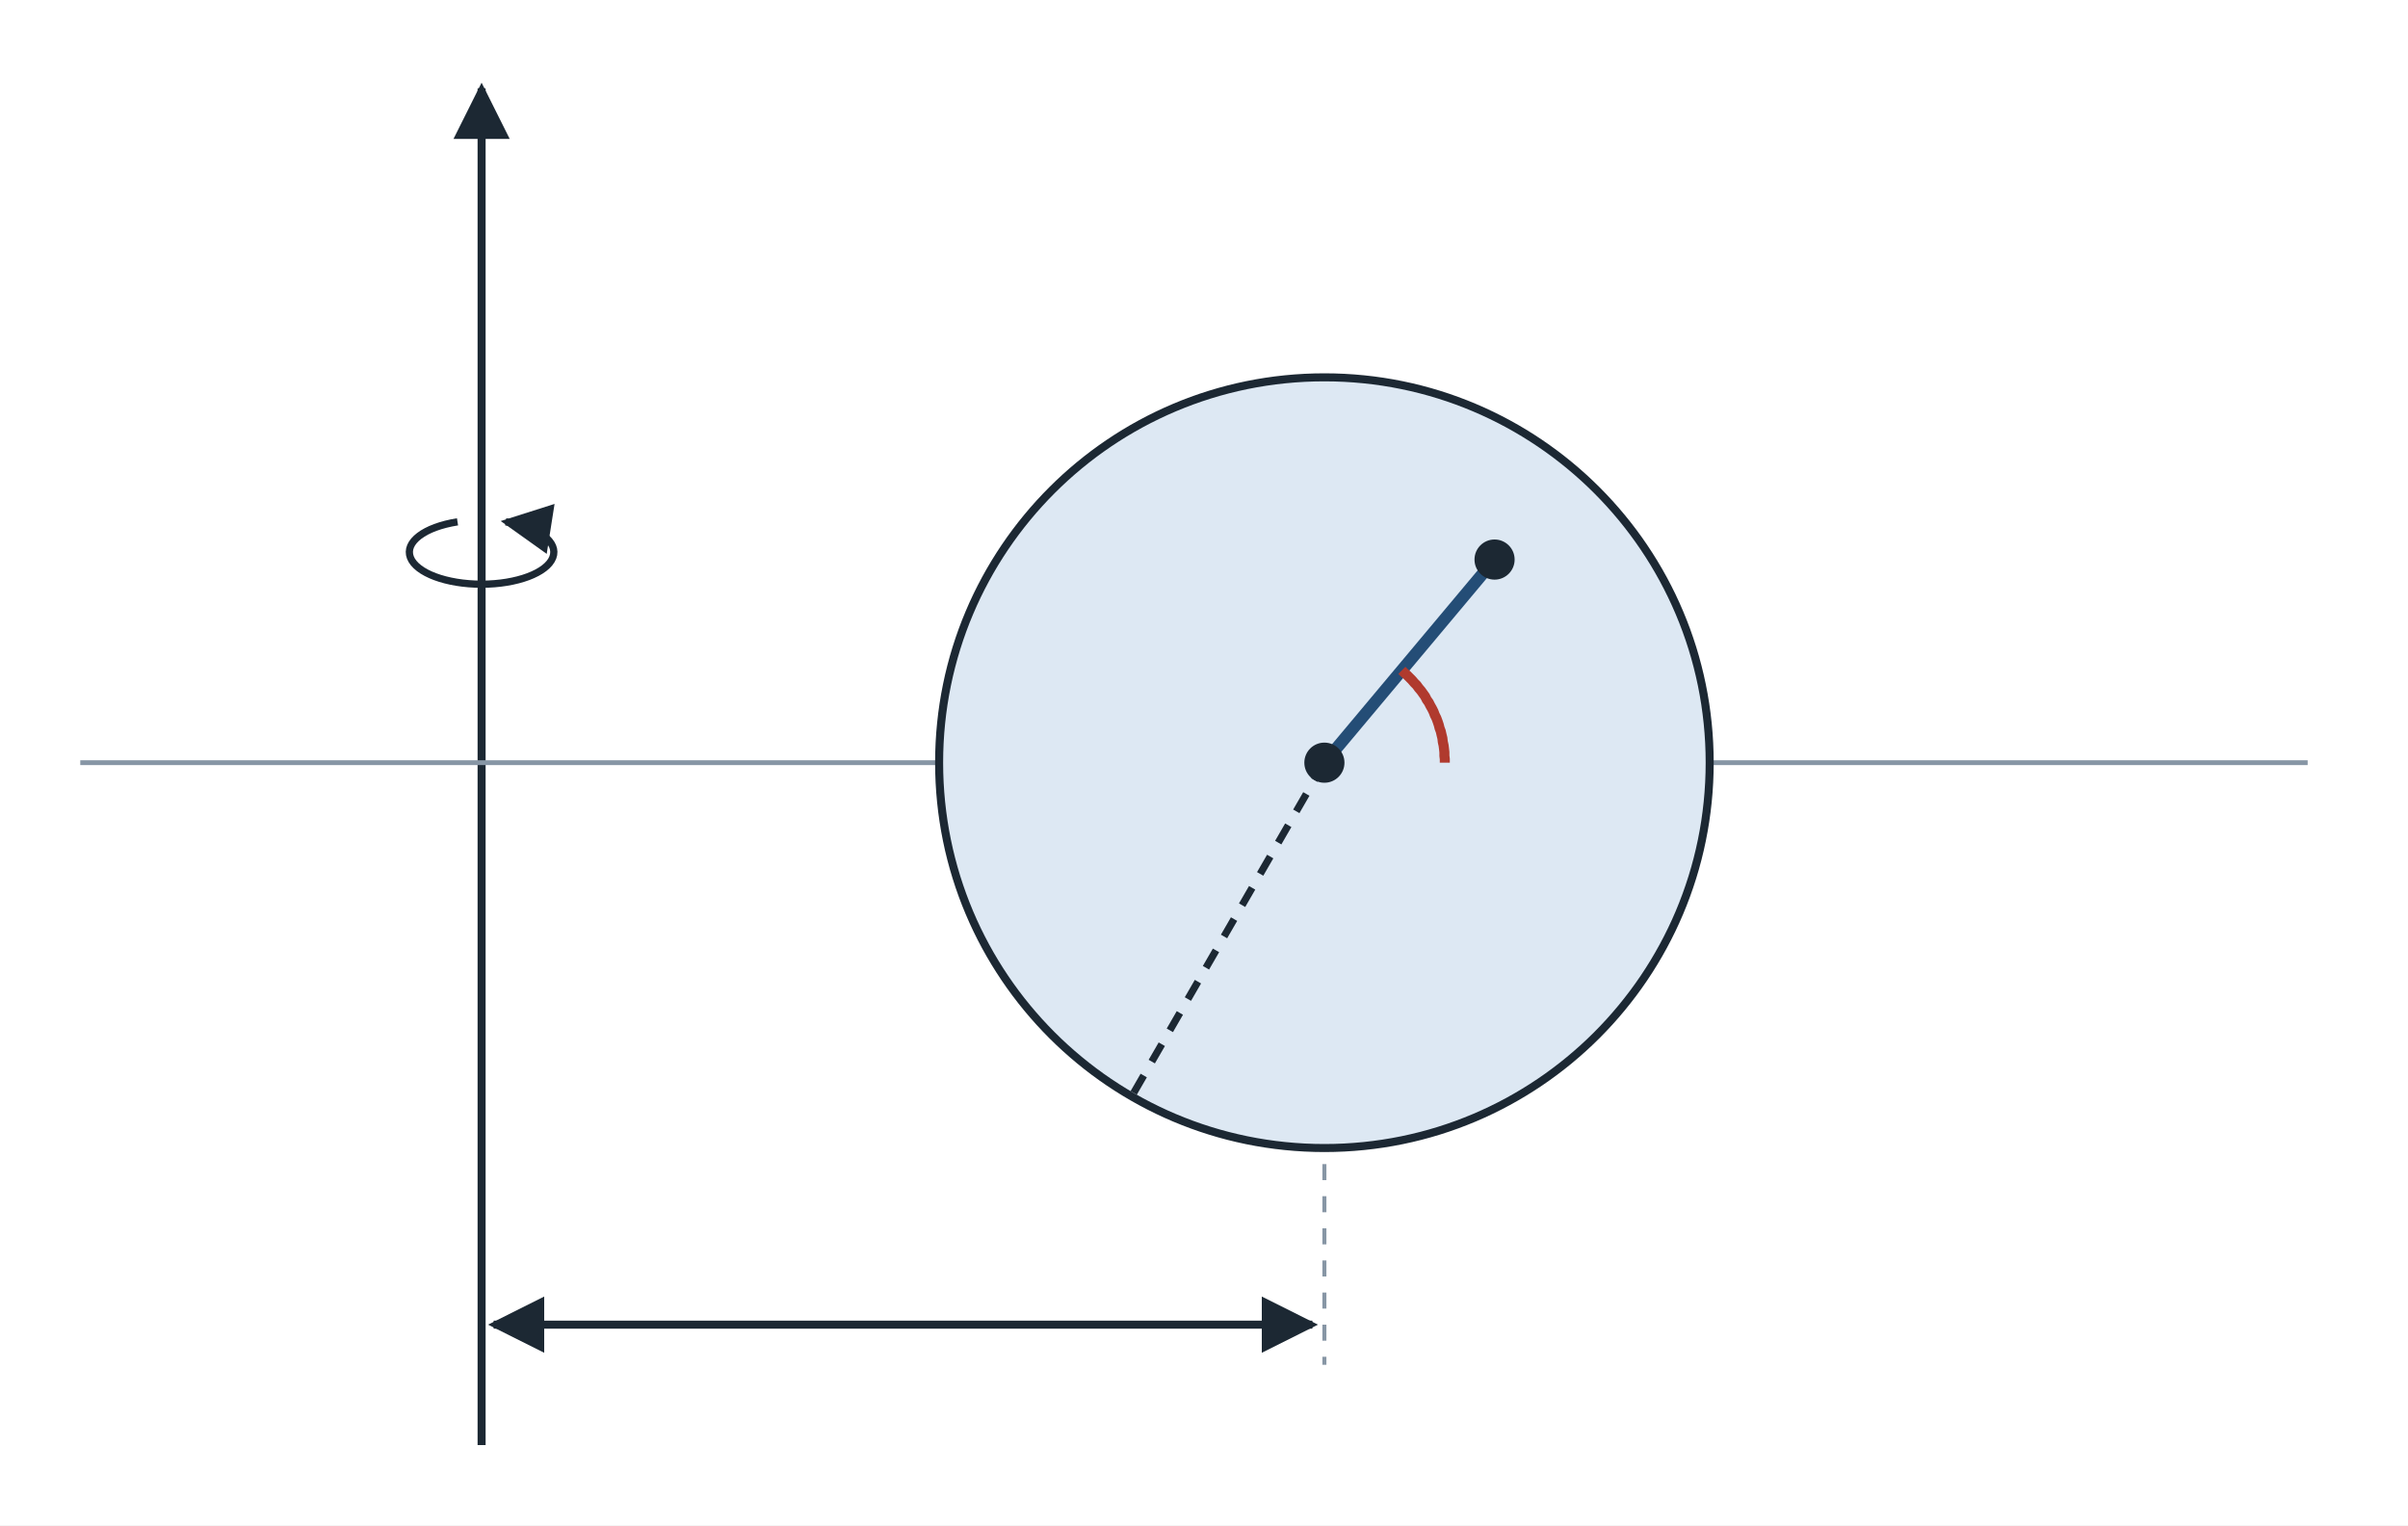
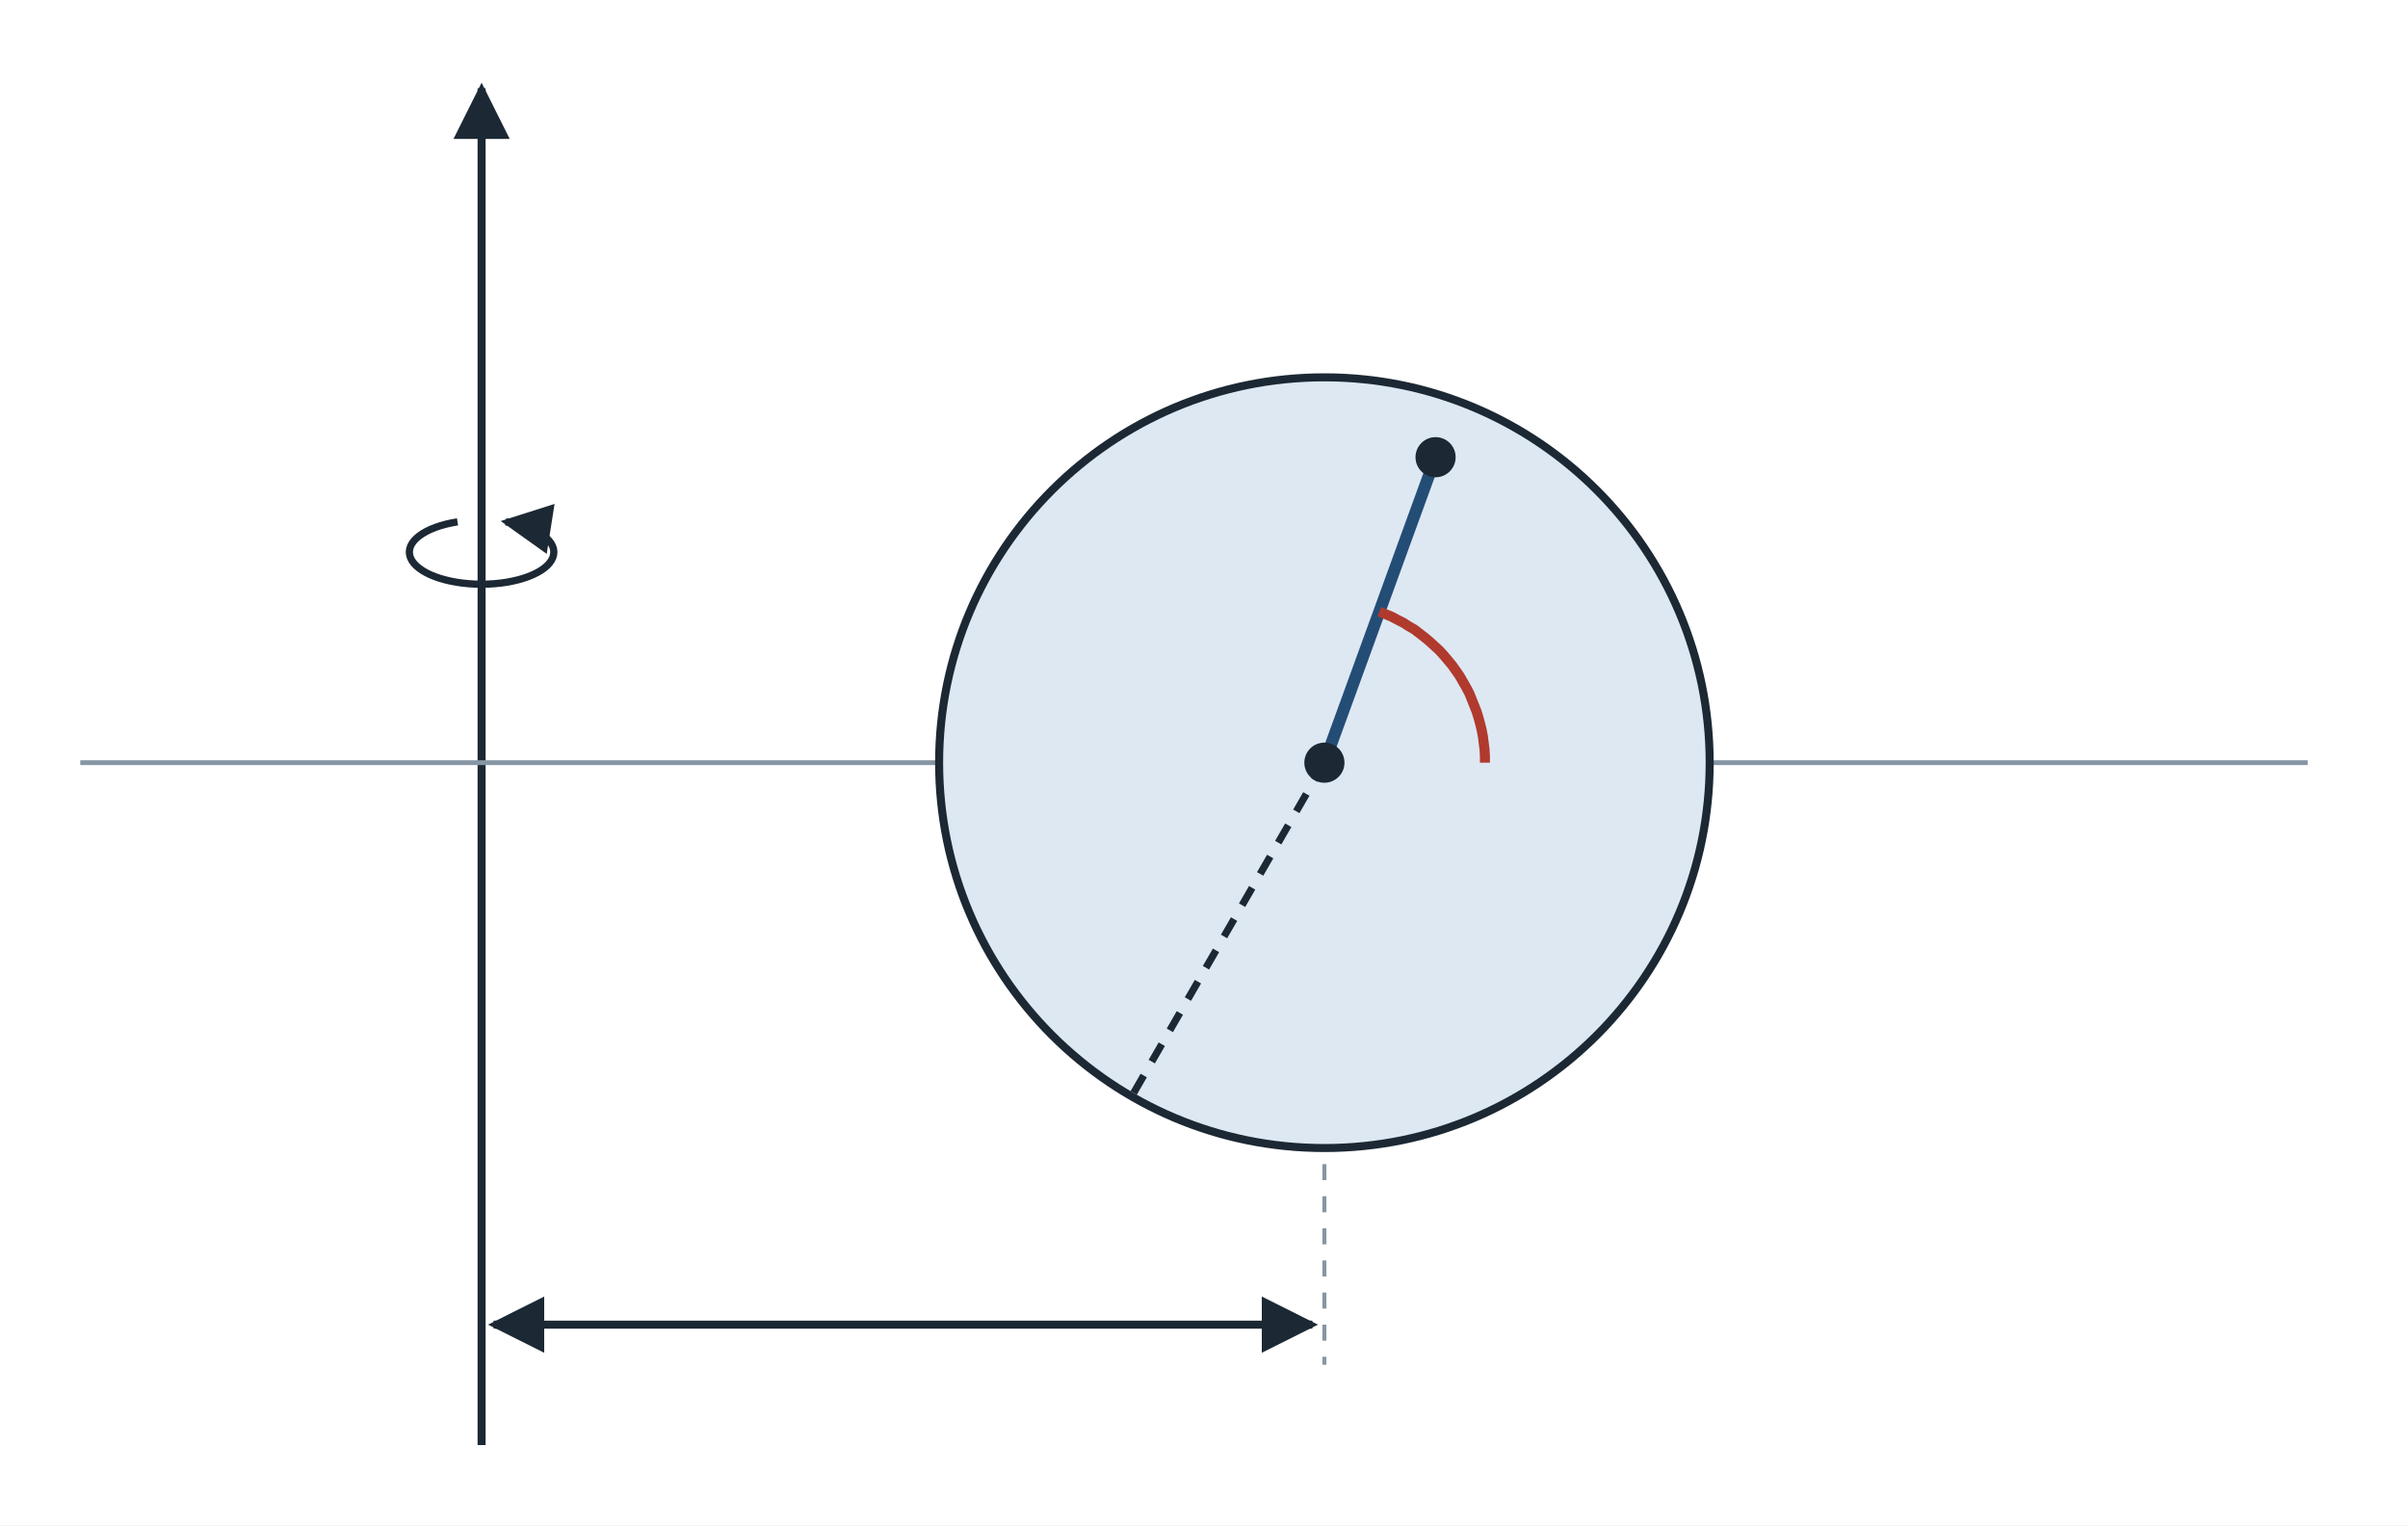
<svg xmlns="http://www.w3.org/2000/svg" viewBox="0 0 600 380" width="600" height="380" font-family="Helvetica, Arial, sans-serif" font-size="16" fill="#1c2833">
  <rect x="0" y="0" width="600" height="380" fill="#ffffff" />
  <defs>
    <marker id="ah" viewBox="0 0 10 10" refX="9" refY="5" markerWidth="7" markerHeight="7" orient="auto-start-reverse">
      <path d="M0,0 L10,5 L0,10 z" fill="#1c2833" />
    </marker>
    <marker id="ahg" viewBox="0 0 10 10" refX="9" refY="5" markerWidth="5" markerHeight="5" orient="auto-start-reverse">
      <path d="M0,0 L10,5 L0,10 z" fill="#2e7d4f" />
    </marker>
    <marker id="ahr" viewBox="0 0 10 10" refX="9" refY="5" markerWidth="5" markerHeight="5" orient="auto-start-reverse">
      <path d="M0,0 L10,5 L0,10 z" fill="#b03a2e" />
    </marker>
  </defs>
  <line x1="120.0" y1="360.0" x2="120.0" y2="22.0" stroke="#1c2833" stroke-width="2" marker-end="url(#ah)" stroke-opacity="1" />
  <line x1="20.0" y1="190.0" x2="575.0" y2="190.0" stroke="#8796a5" stroke-width="1.2" stroke-opacity="1" />
  <circle cx="-10.0" cy="190.0" r="0.0" fill="none" stroke="#1c2833" stroke-width="0" />
  <circle cx="330.0" cy="190.0" r="96.0" fill="#dde8f3" stroke="#1c2833" stroke-width="2" />
  <path d="M 114 130 A 18 8 0 1 0 126 130" fill="none" stroke="#1c2833" stroke-width="1.8" marker-end="url(#ah)" />
-   <line x1="330.0" y1="190.0" x2="372.4" y2="139.4" stroke="#244d76" stroke-width="3" stroke-opacity="1" />
-   <polyline points="360.0,190.0 360.0,189.1 359.9,188.3 359.9,187.4 359.8,186.5 359.7,185.7 359.5,184.8 359.4,183.9 359.2,183.1 359.0,182.2 358.7,181.4 358.5,180.6 358.2,179.7 357.9,178.9 357.5,178.1 357.2,177.3 356.8,176.5 356.4,175.8 356.0,175.0 355.5,174.3 355.1,173.5 354.6,172.8 354.1,172.1 353.5,171.4 353.0,170.7 352.4,170.1 351.8,169.4 351.2,168.8 350.6,168.2 349.9,167.6 349.3,167.0" fill="none" fill-opacity="1" stroke="#b03a2e" stroke-width="2.5" />
+   <line x1="330.0" y1="190.0" x2="357.7" y2="113.9" stroke="#244d76" stroke-width="3" stroke-opacity="1" />
+   <polyline points="370.0,190.0 370.0,188.4 369.9,186.7 369.7,185.1 369.5,183.5 369.2,181.9 368.8,180.3 368.4,178.8 367.9,177.2 367.3,175.7 366.7,174.2 366.1,172.7 365.3,171.2 364.5,169.8 363.7,168.4 362.8,167.1 361.8,165.7 360.8,164.5 359.7,163.2 358.6,162.0 357.4,160.9 356.2,159.8 355.0,158.8 353.7,157.8 352.4,156.8 351.0,156.0 349.6,155.1 348.2,154.4 346.7,153.6 345.2,153.0 343.7,152.4" fill="none" fill-opacity="1" stroke="#b03a2e" stroke-width="2.5" />
  <circle cx="330.0" cy="190.0" r="5" fill="#1c2833" />
-   <circle cx="372.4" cy="139.4" r="5" fill="#1c2833" />
+   <circle cx="357.7" cy="113.9" r="5" fill="#1c2833" />
  <line x1="123" y1="330" x2="327.0" y2="330" stroke="#1c2833" stroke-width="2" marker-start="url(#ah)" marker-end="url(#ah)" />
  <line x1="330.0" y1="290.0" x2="330.0" y2="340.0" stroke="#8796a5" stroke-width="1" stroke-dasharray="4 4" stroke-opacity="1" />
  <line x1="330.0" y1="190.0" x2="282.0" y2="273.1" stroke="#1c2833" stroke-width="1.8" stroke-dasharray="5 4" stroke-opacity="1" />
</svg>
